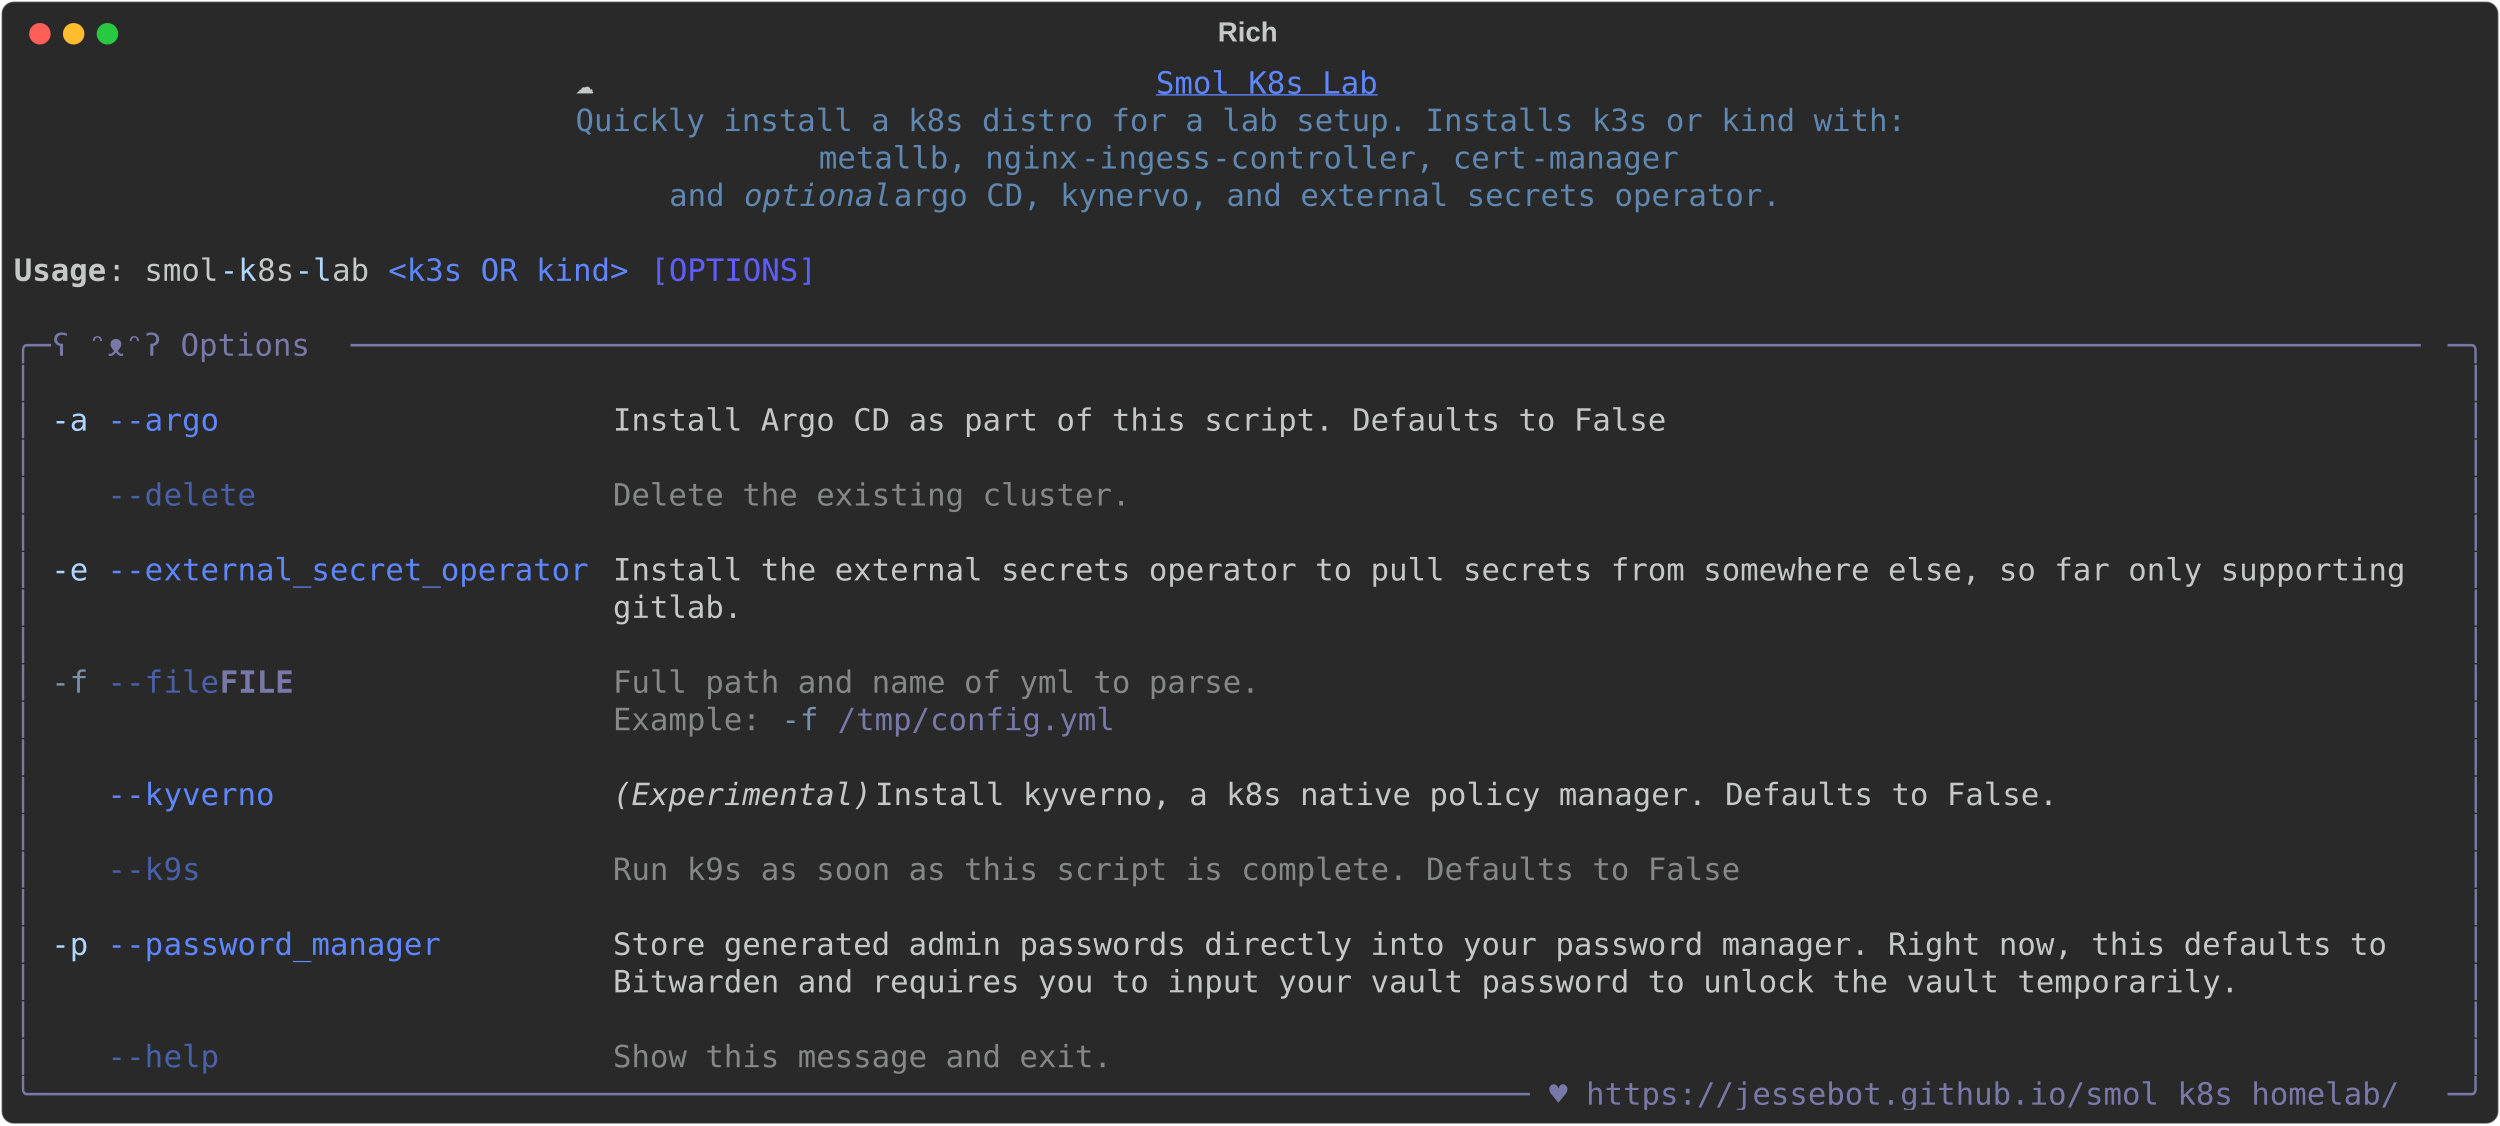
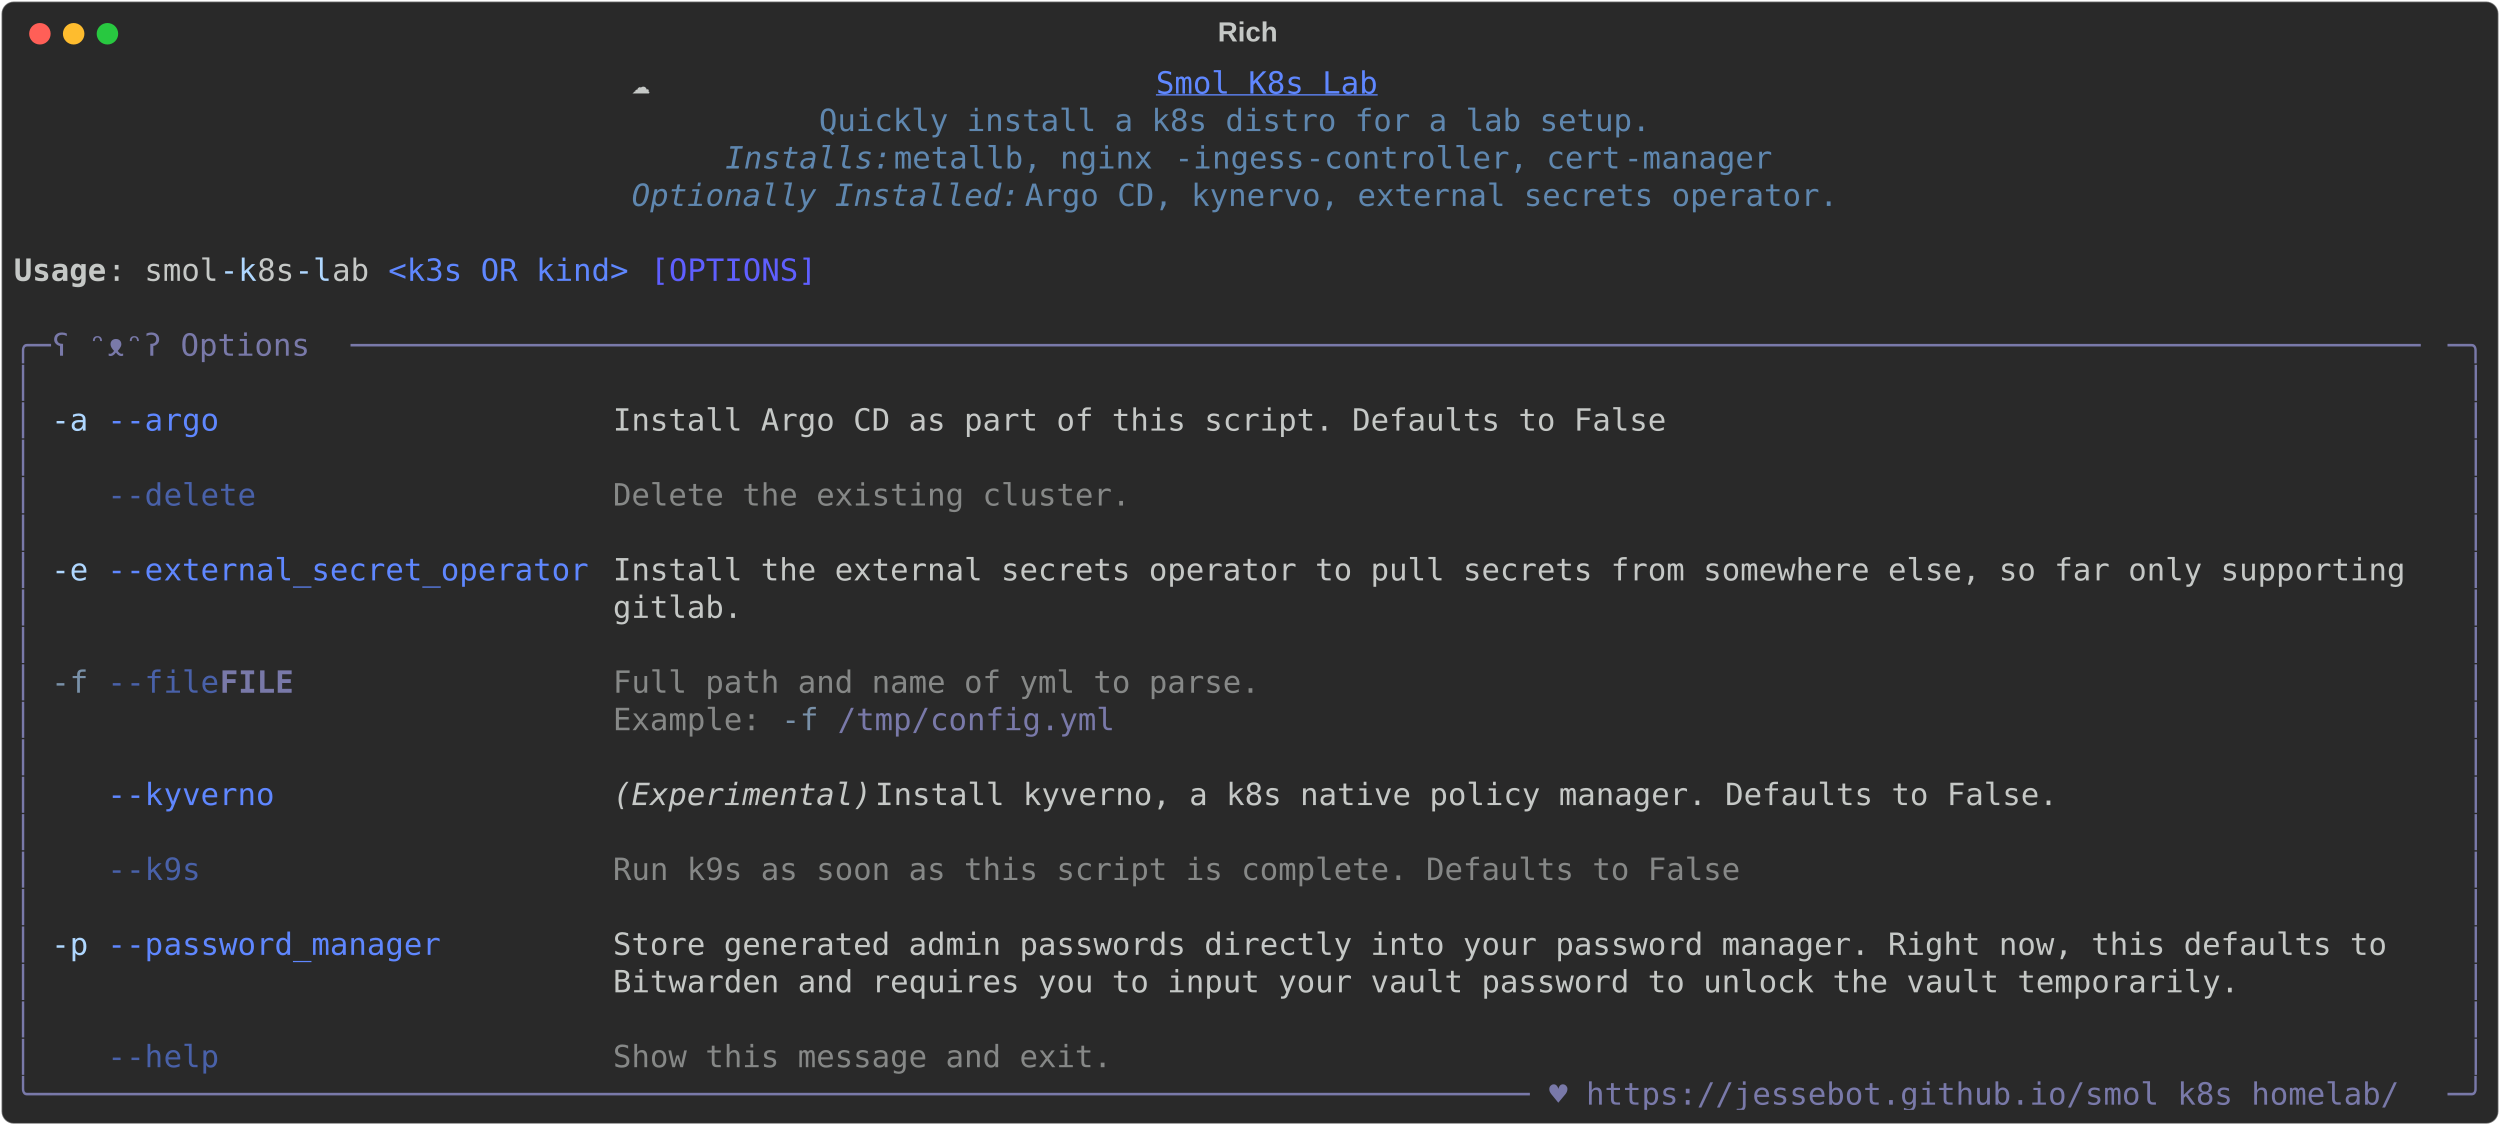
<svg xmlns="http://www.w3.org/2000/svg" class="rich-terminal" viewBox="0 0 1629 733.2">
  <style>

    @font-face {
        font-family: "Fira Code";
        src: local("FiraCode-Regular"),
                url("https://cdnjs.cloudflare.com/ajax/libs/firacode/6.2.0/woff2/FiraCode-Regular.woff2") format("woff2"),
                url("https://cdnjs.cloudflare.com/ajax/libs/firacode/6.2.0/woff/FiraCode-Regular.woff") format("woff");
        font-style: normal;
        font-weight: 400;
    }
    @font-face {
        font-family: "Fira Code";
        src: local("FiraCode-Bold"),
                url("https://cdnjs.cloudflare.com/ajax/libs/firacode/6.2.0/woff2/FiraCode-Bold.woff2") format("woff2"),
                url("https://cdnjs.cloudflare.com/ajax/libs/firacode/6.2.0/woff/FiraCode-Bold.woff") format("woff");
        font-style: bold;
        font-weight: 700;
    }

-     .terminal-2174182285-matrix {
+     .terminal-3109643729-matrix {
        font-family: Fira Code, monospace;
        font-size: 20px;
        line-height: 24.4px;
        font-variant-east-asian: full-width;
    }

-     .terminal-2174182285-title {
+     .terminal-3109643729-title {
        font-size: 18px;
        font-weight: bold;
        font-family: arial;
    }

-     .terminal-2174182285-r1 { fill: #c5c8c6 }
- .terminal-2174182285-r2 { fill: #5f87ff;text-decoration: underline; }
- .terminal-2174182285-r3 { fill: #5f87af }
- .terminal-2174182285-r4 { fill: #5f87af;font-style: italic; }
- .terminal-2174182285-r5 { fill: #c5c8c6;font-weight: bold }
- .terminal-2174182285-r6 { fill: #afd7ff }
- .terminal-2174182285-r7 { fill: #5f87ff }
- .terminal-2174182285-r8 { fill: #5f5fff }
- .terminal-2174182285-r9 { fill: #7979a9 }
- .terminal-2174182285-r10 { fill: #868887 }
- .terminal-2174182285-r11 { fill: #4961a9 }
- .terminal-2174182285-r12 { fill: #7991a9 }
- .terminal-2174182285-r13 { fill: #7979a9;font-weight: bold }
- .terminal-2174182285-r14 { fill: #c5c8c6;font-style: italic; }
+     .terminal-3109643729-r1 { fill: #c5c8c6 }
+ .terminal-3109643729-r2 { fill: #5f87ff;text-decoration: underline; }
+ .terminal-3109643729-r3 { fill: #5f87af }
+ .terminal-3109643729-r4 { fill: #5f87af;font-style: italic; }
+ .terminal-3109643729-r5 { fill: #c5c8c6;font-weight: bold }
+ .terminal-3109643729-r6 { fill: #afd7ff }
+ .terminal-3109643729-r7 { fill: #5f87ff }
+ .terminal-3109643729-r8 { fill: #5f5fff }
+ .terminal-3109643729-r9 { fill: #7979a9 }
+ .terminal-3109643729-r10 { fill: #868887 }
+ .terminal-3109643729-r11 { fill: #4961a9 }
+ .terminal-3109643729-r12 { fill: #7991a9 }
+ .terminal-3109643729-r13 { fill: #7979a9;font-weight: bold }
+ .terminal-3109643729-r14 { fill: #c5c8c6;font-style: italic; }
    </style>
  <defs>
-     <clipPath id="terminal-2174182285-clip-terminal">
+     <clipPath id="terminal-3109643729-clip-terminal">
      <rect x="0" y="0" width="1609.4" height="682.2" />
    </clipPath>
-     <clipPath id="terminal-2174182285-line-0">
+     <clipPath id="terminal-3109643729-line-0">
      <rect x="0" y="1.5" width="1610.4" height="24.65" />
    </clipPath>
-     <clipPath id="terminal-2174182285-line-1">
+     <clipPath id="terminal-3109643729-line-1">
      <rect x="0" y="25.9" width="1610.4" height="24.65" />
    </clipPath>
-     <clipPath id="terminal-2174182285-line-2">
+     <clipPath id="terminal-3109643729-line-2">
      <rect x="0" y="50.3" width="1610.4" height="24.65" />
    </clipPath>
-     <clipPath id="terminal-2174182285-line-3">
+     <clipPath id="terminal-3109643729-line-3">
      <rect x="0" y="74.7" width="1610.4" height="24.65" />
    </clipPath>
-     <clipPath id="terminal-2174182285-line-4">
+     <clipPath id="terminal-3109643729-line-4">
      <rect x="0" y="99.1" width="1610.4" height="24.65" />
    </clipPath>
-     <clipPath id="terminal-2174182285-line-5">
+     <clipPath id="terminal-3109643729-line-5">
      <rect x="0" y="123.5" width="1610.4" height="24.65" />
    </clipPath>
-     <clipPath id="terminal-2174182285-line-6">
+     <clipPath id="terminal-3109643729-line-6">
      <rect x="0" y="147.9" width="1610.4" height="24.65" />
    </clipPath>
-     <clipPath id="terminal-2174182285-line-7">
+     <clipPath id="terminal-3109643729-line-7">
      <rect x="0" y="172.3" width="1610.4" height="24.65" />
    </clipPath>
-     <clipPath id="terminal-2174182285-line-8">
+     <clipPath id="terminal-3109643729-line-8">
      <rect x="0" y="196.7" width="1610.4" height="24.65" />
    </clipPath>
-     <clipPath id="terminal-2174182285-line-9">
+     <clipPath id="terminal-3109643729-line-9">
      <rect x="0" y="221.1" width="1610.4" height="24.65" />
    </clipPath>
-     <clipPath id="terminal-2174182285-line-10">
+     <clipPath id="terminal-3109643729-line-10">
      <rect x="0" y="245.5" width="1610.4" height="24.65" />
    </clipPath>
-     <clipPath id="terminal-2174182285-line-11">
+     <clipPath id="terminal-3109643729-line-11">
      <rect x="0" y="269.9" width="1610.4" height="24.65" />
    </clipPath>
-     <clipPath id="terminal-2174182285-line-12">
+     <clipPath id="terminal-3109643729-line-12">
      <rect x="0" y="294.3" width="1610.4" height="24.65" />
    </clipPath>
-     <clipPath id="terminal-2174182285-line-13">
+     <clipPath id="terminal-3109643729-line-13">
      <rect x="0" y="318.7" width="1610.4" height="24.65" />
    </clipPath>
-     <clipPath id="terminal-2174182285-line-14">
+     <clipPath id="terminal-3109643729-line-14">
      <rect x="0" y="343.1" width="1610.4" height="24.65" />
    </clipPath>
-     <clipPath id="terminal-2174182285-line-15">
+     <clipPath id="terminal-3109643729-line-15">
      <rect x="0" y="367.5" width="1610.4" height="24.65" />
    </clipPath>
-     <clipPath id="terminal-2174182285-line-16">
+     <clipPath id="terminal-3109643729-line-16">
      <rect x="0" y="391.9" width="1610.4" height="24.65" />
    </clipPath>
-     <clipPath id="terminal-2174182285-line-17">
+     <clipPath id="terminal-3109643729-line-17">
      <rect x="0" y="416.3" width="1610.4" height="24.65" />
    </clipPath>
-     <clipPath id="terminal-2174182285-line-18">
+     <clipPath id="terminal-3109643729-line-18">
      <rect x="0" y="440.7" width="1610.4" height="24.65" />
    </clipPath>
-     <clipPath id="terminal-2174182285-line-19">
+     <clipPath id="terminal-3109643729-line-19">
      <rect x="0" y="465.1" width="1610.4" height="24.65" />
    </clipPath>
-     <clipPath id="terminal-2174182285-line-20">
+     <clipPath id="terminal-3109643729-line-20">
      <rect x="0" y="489.5" width="1610.4" height="24.65" />
    </clipPath>
-     <clipPath id="terminal-2174182285-line-21">
+     <clipPath id="terminal-3109643729-line-21">
      <rect x="0" y="513.9" width="1610.4" height="24.65" />
    </clipPath>
-     <clipPath id="terminal-2174182285-line-22">
+     <clipPath id="terminal-3109643729-line-22">
      <rect x="0" y="538.3" width="1610.4" height="24.65" />
    </clipPath>
-     <clipPath id="terminal-2174182285-line-23">
+     <clipPath id="terminal-3109643729-line-23">
      <rect x="0" y="562.7" width="1610.4" height="24.65" />
    </clipPath>
-     <clipPath id="terminal-2174182285-line-24">
+     <clipPath id="terminal-3109643729-line-24">
      <rect x="0" y="587.1" width="1610.4" height="24.65" />
    </clipPath>
-     <clipPath id="terminal-2174182285-line-25">
+     <clipPath id="terminal-3109643729-line-25">
      <rect x="0" y="611.5" width="1610.4" height="24.65" />
    </clipPath>
-     <clipPath id="terminal-2174182285-line-26">
+     <clipPath id="terminal-3109643729-line-26">
      <rect x="0" y="635.9" width="1610.4" height="24.65" />
    </clipPath>
  </defs>
  <rect fill="#292929" stroke="rgba(255,255,255,0.35)" stroke-width="1" x="1" y="1" width="1627" height="731.2" rx="8" />
-   <text class="terminal-2174182285-title" fill="#c5c8c6" text-anchor="middle" x="813" y="27">Rich</text>
+   <text class="terminal-3109643729-title" fill="#c5c8c6" text-anchor="middle" x="813" y="27">Rich</text>
  <g transform="translate(26,22)">
    <circle cx="0" cy="0" r="7" fill="#ff5f57" />
    <circle cx="22" cy="0" r="7" fill="#febc2e" />
    <circle cx="44" cy="0" r="7" fill="#28c840" />
  </g>
-   <g transform="translate(9, 41)" clip-path="url(#terminal-2174182285-clip-terminal)">
-     <g class="terminal-2174182285-matrix">
-       <text class="terminal-2174182285-r1" x="366" y="20" textLength="378.2" clip-path="url(#terminal-2174182285-line-0)">                             ☁ </text>
-       <text class="terminal-2174182285-r2" x="744.2" y="20" textLength="146.4" clip-path="url(#terminal-2174182285-line-0)">Smol K8s Lab</text>
-       <text class="terminal-2174182285-r1" x="1610.4" y="20" textLength="12.2" clip-path="url(#terminal-2174182285-line-0)">
- </text>
-       <text class="terminal-2174182285-r3" x="366" y="44.4" textLength="878.4" clip-path="url(#terminal-2174182285-line-1)">Quickly install a k8s distro for a lab setup. Installs k3s or kind with:</text>
-       <text class="terminal-2174182285-r1" x="1610.4" y="44.4" textLength="12.2" clip-path="url(#terminal-2174182285-line-1)">
- </text>
-       <text class="terminal-2174182285-r3" x="524.6" y="68.8" textLength="170.8" clip-path="url(#terminal-2174182285-line-2)">metallb, nginx</text>
-       <text class="terminal-2174182285-r3" x="695.4" y="68.8" textLength="24.4" clip-path="url(#terminal-2174182285-line-2)">-i</text>
-       <text class="terminal-2174182285-r3" x="719.8" y="68.8" textLength="61" clip-path="url(#terminal-2174182285-line-2)">ngess</text>
-       <text class="terminal-2174182285-r3" x="780.8" y="68.8" textLength="24.4" clip-path="url(#terminal-2174182285-line-2)">-c</text>
-       <text class="terminal-2174182285-r3" x="805.2" y="68.8" textLength="183" clip-path="url(#terminal-2174182285-line-2)">ontroller, cert</text>
-       <text class="terminal-2174182285-r3" x="988.2" y="68.8" textLength="24.4" clip-path="url(#terminal-2174182285-line-2)">-m</text>
-       <text class="terminal-2174182285-r3" x="1012.6" y="68.8" textLength="73.2" clip-path="url(#terminal-2174182285-line-2)">anager</text>
-       <text class="terminal-2174182285-r1" x="1610.4" y="68.8" textLength="12.2" clip-path="url(#terminal-2174182285-line-2)">
- </text>
-       <text class="terminal-2174182285-r3" x="427" y="93.2" textLength="48.8" clip-path="url(#terminal-2174182285-line-3)">and </text>
-       <text class="terminal-2174182285-r4" x="475.8" y="93.2" textLength="97.6" clip-path="url(#terminal-2174182285-line-3)">optional</text>
-       <text class="terminal-2174182285-r3" x="573.4" y="93.2" textLength="597.8" clip-path="url(#terminal-2174182285-line-3)"> argo CD, kynervo, and external secrets operator.</text>
-       <text class="terminal-2174182285-r1" x="1610.4" y="93.2" textLength="12.2" clip-path="url(#terminal-2174182285-line-3)">
- </text>
-       <text class="terminal-2174182285-r1" x="1610.4" y="117.6" textLength="12.2" clip-path="url(#terminal-2174182285-line-4)">
- </text>
-       <text class="terminal-2174182285-r5" x="0" y="142" textLength="61" clip-path="url(#terminal-2174182285-line-5)">Usage</text>
-       <text class="terminal-2174182285-r1" x="61" y="142" textLength="73.2" clip-path="url(#terminal-2174182285-line-5)">: smol</text>
-       <text class="terminal-2174182285-r6" x="134.2" y="142" textLength="24.4" clip-path="url(#terminal-2174182285-line-5)">-k</text>
-       <text class="terminal-2174182285-r1" x="158.6" y="142" textLength="24.4" clip-path="url(#terminal-2174182285-line-5)">8s</text>
-       <text class="terminal-2174182285-r6" x="183" y="142" textLength="24.4" clip-path="url(#terminal-2174182285-line-5)">-l</text>
-       <text class="terminal-2174182285-r1" x="207.4" y="142" textLength="36.6" clip-path="url(#terminal-2174182285-line-5)">ab </text>
-       <text class="terminal-2174182285-r7" x="244" y="142" textLength="170.8" clip-path="url(#terminal-2174182285-line-5)">&lt;k3s OR kind&gt; </text>
-       <text class="terminal-2174182285-r8" x="414.8" y="142" textLength="109.8" clip-path="url(#terminal-2174182285-line-5)">[OPTIONS]</text>
-       <text class="terminal-2174182285-r1" x="1610.4" y="142" textLength="12.2" clip-path="url(#terminal-2174182285-line-5)">
- </text>
-       <text class="terminal-2174182285-r1" x="1610.4" y="166.4" textLength="12.2" clip-path="url(#terminal-2174182285-line-6)">
- </text>
-       <text class="terminal-2174182285-r9" x="0" y="190.8" textLength="24.4" clip-path="url(#terminal-2174182285-line-7)">╭─</text>
-       <text class="terminal-2174182285-r9" x="24.4" y="190.8" textLength="195.2" clip-path="url(#terminal-2174182285-line-7)"> ʕ ᵔᴥᵔʔ Options </text>
-       <text class="terminal-2174182285-r9" x="219.6" y="190.8" textLength="1366.4" clip-path="url(#terminal-2174182285-line-7)">────────────────────────────────────────────────────────────────────────────────────────────────────────────────</text>
-       <text class="terminal-2174182285-r9" x="1586" y="190.8" textLength="24.4" clip-path="url(#terminal-2174182285-line-7)">─╮</text>
-       <text class="terminal-2174182285-r1" x="1610.4" y="190.8" textLength="12.2" clip-path="url(#terminal-2174182285-line-7)">
- </text>
-       <text class="terminal-2174182285-r9" x="0" y="215.2" textLength="12.2" clip-path="url(#terminal-2174182285-line-8)">│</text>
-       <text class="terminal-2174182285-r9" x="1598.2" y="215.2" textLength="12.2" clip-path="url(#terminal-2174182285-line-8)">│</text>
-       <text class="terminal-2174182285-r1" x="1610.4" y="215.2" textLength="12.2" clip-path="url(#terminal-2174182285-line-8)">
- </text>
-       <text class="terminal-2174182285-r9" x="0" y="239.6" textLength="12.2" clip-path="url(#terminal-2174182285-line-9)">│</text>
-       <text class="terminal-2174182285-r6" x="24.4" y="239.6" textLength="24.4" clip-path="url(#terminal-2174182285-line-9)">-a</text>
-       <text class="terminal-2174182285-r7" x="61" y="239.6" textLength="12.2" clip-path="url(#terminal-2174182285-line-9)">-</text>
-       <text class="terminal-2174182285-r7" x="73.2" y="239.6" textLength="24.4" clip-path="url(#terminal-2174182285-line-9)">-a</text>
-       <text class="terminal-2174182285-r7" x="97.6" y="239.6" textLength="36.6" clip-path="url(#terminal-2174182285-line-9)">rgo</text>
-       <text class="terminal-2174182285-r1" x="390.4" y="239.6" textLength="1183.4" clip-path="url(#terminal-2174182285-line-9)">Install Argo CD as part of this script. Defaults to False                                        </text>
-       <text class="terminal-2174182285-r9" x="1598.2" y="239.6" textLength="12.2" clip-path="url(#terminal-2174182285-line-9)">│</text>
-       <text class="terminal-2174182285-r1" x="1610.4" y="239.6" textLength="12.2" clip-path="url(#terminal-2174182285-line-9)">
- </text>
-       <text class="terminal-2174182285-r9" x="0" y="264" textLength="12.2" clip-path="url(#terminal-2174182285-line-10)">│</text>
-       <text class="terminal-2174182285-r9" x="1598.2" y="264" textLength="12.2" clip-path="url(#terminal-2174182285-line-10)">│</text>
-       <text class="terminal-2174182285-r1" x="1610.4" y="264" textLength="12.2" clip-path="url(#terminal-2174182285-line-10)">
- </text>
-       <text class="terminal-2174182285-r9" x="0" y="288.4" textLength="12.2" clip-path="url(#terminal-2174182285-line-11)">│</text>
-       <text class="terminal-2174182285-r11" x="61" y="288.4" textLength="12.2" clip-path="url(#terminal-2174182285-line-11)">-</text>
-       <text class="terminal-2174182285-r11" x="73.2" y="288.4" textLength="24.4" clip-path="url(#terminal-2174182285-line-11)">-d</text>
-       <text class="terminal-2174182285-r11" x="97.6" y="288.4" textLength="61" clip-path="url(#terminal-2174182285-line-11)">elete</text>
-       <text class="terminal-2174182285-r10" x="390.4" y="288.4" textLength="1183.4" clip-path="url(#terminal-2174182285-line-11)">Delete the existing cluster.                                                                     </text>
-       <text class="terminal-2174182285-r9" x="1598.2" y="288.4" textLength="12.2" clip-path="url(#terminal-2174182285-line-11)">│</text>
-       <text class="terminal-2174182285-r1" x="1610.4" y="288.4" textLength="12.2" clip-path="url(#terminal-2174182285-line-11)">
- </text>
-       <text class="terminal-2174182285-r9" x="0" y="312.8" textLength="12.2" clip-path="url(#terminal-2174182285-line-12)">│</text>
-       <text class="terminal-2174182285-r9" x="1598.2" y="312.8" textLength="12.2" clip-path="url(#terminal-2174182285-line-12)">│</text>
-       <text class="terminal-2174182285-r1" x="1610.4" y="312.8" textLength="12.2" clip-path="url(#terminal-2174182285-line-12)">
- </text>
-       <text class="terminal-2174182285-r9" x="0" y="337.2" textLength="12.2" clip-path="url(#terminal-2174182285-line-13)">│</text>
-       <text class="terminal-2174182285-r6" x="24.4" y="337.2" textLength="24.4" clip-path="url(#terminal-2174182285-line-13)">-e</text>
-       <text class="terminal-2174182285-r7" x="61" y="337.2" textLength="12.2" clip-path="url(#terminal-2174182285-line-13)">-</text>
-       <text class="terminal-2174182285-r7" x="73.2" y="337.2" textLength="24.4" clip-path="url(#terminal-2174182285-line-13)">-e</text>
-       <text class="terminal-2174182285-r7" x="97.6" y="337.2" textLength="280.6" clip-path="url(#terminal-2174182285-line-13)">xternal_secret_operator</text>
-       <text class="terminal-2174182285-r1" x="390.4" y="337.2" textLength="1183.4" clip-path="url(#terminal-2174182285-line-13)">Install the external secrets operator to pull secrets from somewhere else, so far only supporting</text>
-       <text class="terminal-2174182285-r9" x="1598.2" y="337.2" textLength="12.2" clip-path="url(#terminal-2174182285-line-13)">│</text>
-       <text class="terminal-2174182285-r1" x="1610.4" y="337.2" textLength="12.2" clip-path="url(#terminal-2174182285-line-13)">
- </text>
-       <text class="terminal-2174182285-r9" x="0" y="361.6" textLength="12.2" clip-path="url(#terminal-2174182285-line-14)">│</text>
-       <text class="terminal-2174182285-r1" x="390.4" y="361.6" textLength="1183.4" clip-path="url(#terminal-2174182285-line-14)">gitlab.                                                                                          </text>
-       <text class="terminal-2174182285-r9" x="1598.2" y="361.6" textLength="12.2" clip-path="url(#terminal-2174182285-line-14)">│</text>
-       <text class="terminal-2174182285-r1" x="1610.4" y="361.6" textLength="12.2" clip-path="url(#terminal-2174182285-line-14)">
- </text>
-       <text class="terminal-2174182285-r9" x="0" y="386" textLength="12.2" clip-path="url(#terminal-2174182285-line-15)">│</text>
-       <text class="terminal-2174182285-r9" x="1598.2" y="386" textLength="12.2" clip-path="url(#terminal-2174182285-line-15)">│</text>
-       <text class="terminal-2174182285-r1" x="1610.4" y="386" textLength="12.2" clip-path="url(#terminal-2174182285-line-15)">
- </text>
-       <text class="terminal-2174182285-r9" x="0" y="410.4" textLength="12.2" clip-path="url(#terminal-2174182285-line-16)">│</text>
-       <text class="terminal-2174182285-r12" x="24.4" y="410.4" textLength="24.4" clip-path="url(#terminal-2174182285-line-16)">-f</text>
-       <text class="terminal-2174182285-r11" x="61" y="410.4" textLength="12.2" clip-path="url(#terminal-2174182285-line-16)">-</text>
-       <text class="terminal-2174182285-r11" x="73.2" y="410.4" textLength="24.4" clip-path="url(#terminal-2174182285-line-16)">-f</text>
-       <text class="terminal-2174182285-r11" x="97.6" y="410.4" textLength="36.6" clip-path="url(#terminal-2174182285-line-16)">ile</text>
-       <text class="terminal-2174182285-r13" x="134.2" y="410.4" textLength="61" clip-path="url(#terminal-2174182285-line-16)"> FILE</text>
-       <text class="terminal-2174182285-r10" x="390.4" y="410.4" textLength="1183.4" clip-path="url(#terminal-2174182285-line-16)">Full path and name of yml to parse.                                                              </text>
-       <text class="terminal-2174182285-r9" x="1598.2" y="410.4" textLength="12.2" clip-path="url(#terminal-2174182285-line-16)">│</text>
-       <text class="terminal-2174182285-r1" x="1610.4" y="410.4" textLength="12.2" clip-path="url(#terminal-2174182285-line-16)">
- </text>
-       <text class="terminal-2174182285-r9" x="0" y="434.8" textLength="12.2" clip-path="url(#terminal-2174182285-line-17)">│</text>
-       <text class="terminal-2174182285-r10" x="390.4" y="434.8" textLength="109.8" clip-path="url(#terminal-2174182285-line-17)">Example: </text>
-       <text class="terminal-2174182285-r12" x="500.2" y="434.8" textLength="24.4" clip-path="url(#terminal-2174182285-line-17)">-f</text>
-       <text class="terminal-2174182285-r9" x="536.8" y="434.8" textLength="183" clip-path="url(#terminal-2174182285-line-17)">/tmp/config.yml</text>
-       <text class="terminal-2174182285-r9" x="1598.2" y="434.8" textLength="12.2" clip-path="url(#terminal-2174182285-line-17)">│</text>
-       <text class="terminal-2174182285-r1" x="1610.4" y="434.8" textLength="12.2" clip-path="url(#terminal-2174182285-line-17)">
- </text>
-       <text class="terminal-2174182285-r9" x="0" y="459.2" textLength="12.2" clip-path="url(#terminal-2174182285-line-18)">│</text>
-       <text class="terminal-2174182285-r9" x="1598.2" y="459.2" textLength="12.2" clip-path="url(#terminal-2174182285-line-18)">│</text>
-       <text class="terminal-2174182285-r1" x="1610.4" y="459.2" textLength="12.2" clip-path="url(#terminal-2174182285-line-18)">
- </text>
-       <text class="terminal-2174182285-r9" x="0" y="483.6" textLength="12.2" clip-path="url(#terminal-2174182285-line-19)">│</text>
-       <text class="terminal-2174182285-r7" x="61" y="483.6" textLength="12.2" clip-path="url(#terminal-2174182285-line-19)">-</text>
-       <text class="terminal-2174182285-r7" x="73.2" y="483.6" textLength="24.4" clip-path="url(#terminal-2174182285-line-19)">-k</text>
-       <text class="terminal-2174182285-r7" x="97.6" y="483.6" textLength="73.2" clip-path="url(#terminal-2174182285-line-19)">yverno</text>
-       <text class="terminal-2174182285-r14" x="390.4" y="483.6" textLength="170.8" clip-path="url(#terminal-2174182285-line-19)">(Experimental)</text>
-       <text class="terminal-2174182285-r1" x="561.2" y="483.6" textLength="1012.6" clip-path="url(#terminal-2174182285-line-19)"> Install kyverno, a k8s native policy manager. Defaults to False.                  </text>
-       <text class="terminal-2174182285-r9" x="1598.2" y="483.6" textLength="12.2" clip-path="url(#terminal-2174182285-line-19)">│</text>
-       <text class="terminal-2174182285-r1" x="1610.4" y="483.6" textLength="12.2" clip-path="url(#terminal-2174182285-line-19)">
- </text>
-       <text class="terminal-2174182285-r9" x="0" y="508" textLength="12.2" clip-path="url(#terminal-2174182285-line-20)">│</text>
-       <text class="terminal-2174182285-r9" x="1598.2" y="508" textLength="12.2" clip-path="url(#terminal-2174182285-line-20)">│</text>
-       <text class="terminal-2174182285-r1" x="1610.4" y="508" textLength="12.2" clip-path="url(#terminal-2174182285-line-20)">
- </text>
-       <text class="terminal-2174182285-r9" x="0" y="532.4" textLength="12.2" clip-path="url(#terminal-2174182285-line-21)">│</text>
-       <text class="terminal-2174182285-r11" x="61" y="532.4" textLength="12.2" clip-path="url(#terminal-2174182285-line-21)">-</text>
-       <text class="terminal-2174182285-r11" x="73.2" y="532.4" textLength="24.4" clip-path="url(#terminal-2174182285-line-21)">-k</text>
-       <text class="terminal-2174182285-r11" x="97.6" y="532.4" textLength="24.4" clip-path="url(#terminal-2174182285-line-21)">9s</text>
-       <text class="terminal-2174182285-r10" x="390.4" y="532.4" textLength="1183.4" clip-path="url(#terminal-2174182285-line-21)">Run k9s as soon as this script is complete. Defaults to False                                    </text>
-       <text class="terminal-2174182285-r9" x="1598.2" y="532.4" textLength="12.2" clip-path="url(#terminal-2174182285-line-21)">│</text>
-       <text class="terminal-2174182285-r1" x="1610.4" y="532.4" textLength="12.2" clip-path="url(#terminal-2174182285-line-21)">
- </text>
-       <text class="terminal-2174182285-r9" x="0" y="556.8" textLength="12.2" clip-path="url(#terminal-2174182285-line-22)">│</text>
-       <text class="terminal-2174182285-r9" x="1598.2" y="556.8" textLength="12.2" clip-path="url(#terminal-2174182285-line-22)">│</text>
-       <text class="terminal-2174182285-r1" x="1610.4" y="556.8" textLength="12.2" clip-path="url(#terminal-2174182285-line-22)">
- </text>
-       <text class="terminal-2174182285-r9" x="0" y="581.2" textLength="12.2" clip-path="url(#terminal-2174182285-line-23)">│</text>
-       <text class="terminal-2174182285-r6" x="24.4" y="581.2" textLength="24.4" clip-path="url(#terminal-2174182285-line-23)">-p</text>
-       <text class="terminal-2174182285-r7" x="61" y="581.2" textLength="12.2" clip-path="url(#terminal-2174182285-line-23)">-</text>
-       <text class="terminal-2174182285-r7" x="73.2" y="581.2" textLength="24.4" clip-path="url(#terminal-2174182285-line-23)">-p</text>
-       <text class="terminal-2174182285-r7" x="97.6" y="581.2" textLength="183" clip-path="url(#terminal-2174182285-line-23)">assword_manager</text>
-       <text class="terminal-2174182285-r1" x="390.4" y="581.2" textLength="1183.4" clip-path="url(#terminal-2174182285-line-23)">Store generated admin passwords directly into your password manager. Right now, this defaults to </text>
-       <text class="terminal-2174182285-r9" x="1598.2" y="581.2" textLength="12.2" clip-path="url(#terminal-2174182285-line-23)">│</text>
-       <text class="terminal-2174182285-r1" x="1610.4" y="581.2" textLength="12.2" clip-path="url(#terminal-2174182285-line-23)">
- </text>
-       <text class="terminal-2174182285-r9" x="0" y="605.6" textLength="12.2" clip-path="url(#terminal-2174182285-line-24)">│</text>
-       <text class="terminal-2174182285-r1" x="390.4" y="605.6" textLength="1183.4" clip-path="url(#terminal-2174182285-line-24)">Bitwarden and requires you to input your vault password to unlock the vault temporarily.         </text>
-       <text class="terminal-2174182285-r9" x="1598.2" y="605.6" textLength="12.2" clip-path="url(#terminal-2174182285-line-24)">│</text>
-       <text class="terminal-2174182285-r1" x="1610.4" y="605.6" textLength="12.2" clip-path="url(#terminal-2174182285-line-24)">
- </text>
-       <text class="terminal-2174182285-r9" x="0" y="630" textLength="12.2" clip-path="url(#terminal-2174182285-line-25)">│</text>
-       <text class="terminal-2174182285-r9" x="1598.2" y="630" textLength="12.2" clip-path="url(#terminal-2174182285-line-25)">│</text>
-       <text class="terminal-2174182285-r1" x="1610.4" y="630" textLength="12.2" clip-path="url(#terminal-2174182285-line-25)">
- </text>
-       <text class="terminal-2174182285-r9" x="0" y="654.4" textLength="12.2" clip-path="url(#terminal-2174182285-line-26)">│</text>
-       <text class="terminal-2174182285-r11" x="61" y="654.4" textLength="12.2" clip-path="url(#terminal-2174182285-line-26)">-</text>
-       <text class="terminal-2174182285-r11" x="73.2" y="654.4" textLength="24.4" clip-path="url(#terminal-2174182285-line-26)">-h</text>
-       <text class="terminal-2174182285-r11" x="97.6" y="654.4" textLength="36.6" clip-path="url(#terminal-2174182285-line-26)">elp</text>
-       <text class="terminal-2174182285-r10" x="390.4" y="654.4" textLength="1183.4" clip-path="url(#terminal-2174182285-line-26)">Show this message and exit.                                                                      </text>
-       <text class="terminal-2174182285-r9" x="1598.2" y="654.4" textLength="12.2" clip-path="url(#terminal-2174182285-line-26)">│</text>
-       <text class="terminal-2174182285-r1" x="1610.4" y="654.4" textLength="12.2" clip-path="url(#terminal-2174182285-line-26)">
- </text>
-       <text class="terminal-2174182285-r9" x="0" y="678.8" textLength="24.4" clip-path="url(#terminal-2174182285-line-27)">╰─</text>
-       <text class="terminal-2174182285-r9" x="24.4" y="678.8" textLength="976" clip-path="url(#terminal-2174182285-line-27)">────────────────────────────────────────────────────────────────────────────────</text>
-       <text class="terminal-2174182285-r9" x="1000.4" y="678.8" textLength="585.6" clip-path="url(#terminal-2174182285-line-27)"> ♥ https://jessebot.github.io/smol_k8s_homelab/ </text>
-       <text class="terminal-2174182285-r9" x="1586" y="678.8" textLength="24.4" clip-path="url(#terminal-2174182285-line-27)">─╯</text>
-       <text class="terminal-2174182285-r1" x="1610.4" y="678.8" textLength="12.2" clip-path="url(#terminal-2174182285-line-27)">
+   <g transform="translate(9, 41)" clip-path="url(#terminal-3109643729-clip-terminal)">
+     <g class="terminal-3109643729-matrix">
+       <text class="terminal-3109643729-r1" x="402.6" y="20" textLength="341.6" clip-path="url(#terminal-3109643729-line-0)">                          ☁ </text>
+       <text class="terminal-3109643729-r2" x="744.2" y="20" textLength="146.4" clip-path="url(#terminal-3109643729-line-0)">Smol K8s Lab</text>
+       <text class="terminal-3109643729-r1" x="1610.4" y="20" textLength="12.2" clip-path="url(#terminal-3109643729-line-0)">
+ </text>
+       <text class="terminal-3109643729-r3" x="524.6" y="44.4" textLength="549" clip-path="url(#terminal-3109643729-line-1)">Quickly install a k8s distro for a lab setup.</text>
+       <text class="terminal-3109643729-r1" x="1610.4" y="44.4" textLength="12.2" clip-path="url(#terminal-3109643729-line-1)">
+ </text>
+       <text class="terminal-3109643729-r4" x="463.6" y="68.8" textLength="109.8" clip-path="url(#terminal-3109643729-line-2)">Installs:</text>
+       <text class="terminal-3109643729-r3" x="573.4" y="68.8" textLength="183" clip-path="url(#terminal-3109643729-line-2)"> metallb, nginx</text>
+       <text class="terminal-3109643729-r3" x="756.4" y="68.8" textLength="24.4" clip-path="url(#terminal-3109643729-line-2)">-i</text>
+       <text class="terminal-3109643729-r3" x="780.8" y="68.8" textLength="61" clip-path="url(#terminal-3109643729-line-2)">ngess</text>
+       <text class="terminal-3109643729-r3" x="841.8" y="68.8" textLength="24.4" clip-path="url(#terminal-3109643729-line-2)">-c</text>
+       <text class="terminal-3109643729-r3" x="866.2" y="68.8" textLength="183" clip-path="url(#terminal-3109643729-line-2)">ontroller, cert</text>
+       <text class="terminal-3109643729-r3" x="1049.2" y="68.8" textLength="24.4" clip-path="url(#terminal-3109643729-line-2)">-m</text>
+       <text class="terminal-3109643729-r3" x="1073.6" y="68.8" textLength="73.2" clip-path="url(#terminal-3109643729-line-2)">anager</text>
+       <text class="terminal-3109643729-r1" x="1610.4" y="68.8" textLength="12.2" clip-path="url(#terminal-3109643729-line-2)">
+ </text>
+       <text class="terminal-3109643729-r4" x="402.6" y="93.2" textLength="256.2" clip-path="url(#terminal-3109643729-line-3)">Optionally Installed:</text>
+       <text class="terminal-3109643729-r3" x="658.8" y="93.2" textLength="549" clip-path="url(#terminal-3109643729-line-3)"> Argo CD, kynervo, external secrets operator.</text>
+       <text class="terminal-3109643729-r1" x="1610.4" y="93.2" textLength="12.2" clip-path="url(#terminal-3109643729-line-3)">
+ </text>
+       <text class="terminal-3109643729-r1" x="1610.4" y="117.6" textLength="12.2" clip-path="url(#terminal-3109643729-line-4)">
+ </text>
+       <text class="terminal-3109643729-r5" x="0" y="142" textLength="61" clip-path="url(#terminal-3109643729-line-5)">Usage</text>
+       <text class="terminal-3109643729-r1" x="61" y="142" textLength="73.2" clip-path="url(#terminal-3109643729-line-5)">: smol</text>
+       <text class="terminal-3109643729-r6" x="134.2" y="142" textLength="24.4" clip-path="url(#terminal-3109643729-line-5)">-k</text>
+       <text class="terminal-3109643729-r1" x="158.6" y="142" textLength="24.4" clip-path="url(#terminal-3109643729-line-5)">8s</text>
+       <text class="terminal-3109643729-r6" x="183" y="142" textLength="24.4" clip-path="url(#terminal-3109643729-line-5)">-l</text>
+       <text class="terminal-3109643729-r1" x="207.4" y="142" textLength="36.6" clip-path="url(#terminal-3109643729-line-5)">ab </text>
+       <text class="terminal-3109643729-r7" x="244" y="142" textLength="170.8" clip-path="url(#terminal-3109643729-line-5)">&lt;k3s OR kind&gt; </text>
+       <text class="terminal-3109643729-r8" x="414.8" y="142" textLength="109.8" clip-path="url(#terminal-3109643729-line-5)">[OPTIONS]</text>
+       <text class="terminal-3109643729-r1" x="1610.4" y="142" textLength="12.2" clip-path="url(#terminal-3109643729-line-5)">
+ </text>
+       <text class="terminal-3109643729-r1" x="1610.4" y="166.4" textLength="12.2" clip-path="url(#terminal-3109643729-line-6)">
+ </text>
+       <text class="terminal-3109643729-r9" x="0" y="190.8" textLength="24.4" clip-path="url(#terminal-3109643729-line-7)">╭─</text>
+       <text class="terminal-3109643729-r9" x="24.4" y="190.8" textLength="195.2" clip-path="url(#terminal-3109643729-line-7)"> ʕ ᵔᴥᵔʔ Options </text>
+       <text class="terminal-3109643729-r9" x="219.6" y="190.8" textLength="1366.4" clip-path="url(#terminal-3109643729-line-7)">────────────────────────────────────────────────────────────────────────────────────────────────────────────────</text>
+       <text class="terminal-3109643729-r9" x="1586" y="190.8" textLength="24.4" clip-path="url(#terminal-3109643729-line-7)">─╮</text>
+       <text class="terminal-3109643729-r1" x="1610.4" y="190.8" textLength="12.2" clip-path="url(#terminal-3109643729-line-7)">
+ </text>
+       <text class="terminal-3109643729-r9" x="0" y="215.2" textLength="12.2" clip-path="url(#terminal-3109643729-line-8)">│</text>
+       <text class="terminal-3109643729-r9" x="1598.2" y="215.2" textLength="12.2" clip-path="url(#terminal-3109643729-line-8)">│</text>
+       <text class="terminal-3109643729-r1" x="1610.4" y="215.2" textLength="12.2" clip-path="url(#terminal-3109643729-line-8)">
+ </text>
+       <text class="terminal-3109643729-r9" x="0" y="239.6" textLength="12.2" clip-path="url(#terminal-3109643729-line-9)">│</text>
+       <text class="terminal-3109643729-r6" x="24.4" y="239.6" textLength="24.4" clip-path="url(#terminal-3109643729-line-9)">-a</text>
+       <text class="terminal-3109643729-r7" x="61" y="239.6" textLength="12.2" clip-path="url(#terminal-3109643729-line-9)">-</text>
+       <text class="terminal-3109643729-r7" x="73.2" y="239.6" textLength="24.4" clip-path="url(#terminal-3109643729-line-9)">-a</text>
+       <text class="terminal-3109643729-r7" x="97.6" y="239.6" textLength="36.6" clip-path="url(#terminal-3109643729-line-9)">rgo</text>
+       <text class="terminal-3109643729-r1" x="390.4" y="239.6" textLength="1183.4" clip-path="url(#terminal-3109643729-line-9)">Install Argo CD as part of this script. Defaults to False                                        </text>
+       <text class="terminal-3109643729-r9" x="1598.2" y="239.6" textLength="12.2" clip-path="url(#terminal-3109643729-line-9)">│</text>
+       <text class="terminal-3109643729-r1" x="1610.4" y="239.6" textLength="12.2" clip-path="url(#terminal-3109643729-line-9)">
+ </text>
+       <text class="terminal-3109643729-r9" x="0" y="264" textLength="12.2" clip-path="url(#terminal-3109643729-line-10)">│</text>
+       <text class="terminal-3109643729-r9" x="1598.2" y="264" textLength="12.2" clip-path="url(#terminal-3109643729-line-10)">│</text>
+       <text class="terminal-3109643729-r1" x="1610.4" y="264" textLength="12.2" clip-path="url(#terminal-3109643729-line-10)">
+ </text>
+       <text class="terminal-3109643729-r9" x="0" y="288.4" textLength="12.2" clip-path="url(#terminal-3109643729-line-11)">│</text>
+       <text class="terminal-3109643729-r11" x="61" y="288.4" textLength="12.2" clip-path="url(#terminal-3109643729-line-11)">-</text>
+       <text class="terminal-3109643729-r11" x="73.2" y="288.4" textLength="24.4" clip-path="url(#terminal-3109643729-line-11)">-d</text>
+       <text class="terminal-3109643729-r11" x="97.6" y="288.4" textLength="61" clip-path="url(#terminal-3109643729-line-11)">elete</text>
+       <text class="terminal-3109643729-r10" x="390.4" y="288.4" textLength="1183.4" clip-path="url(#terminal-3109643729-line-11)">Delete the existing cluster.                                                                     </text>
+       <text class="terminal-3109643729-r9" x="1598.2" y="288.4" textLength="12.2" clip-path="url(#terminal-3109643729-line-11)">│</text>
+       <text class="terminal-3109643729-r1" x="1610.4" y="288.4" textLength="12.2" clip-path="url(#terminal-3109643729-line-11)">
+ </text>
+       <text class="terminal-3109643729-r9" x="0" y="312.8" textLength="12.2" clip-path="url(#terminal-3109643729-line-12)">│</text>
+       <text class="terminal-3109643729-r9" x="1598.2" y="312.8" textLength="12.2" clip-path="url(#terminal-3109643729-line-12)">│</text>
+       <text class="terminal-3109643729-r1" x="1610.4" y="312.8" textLength="12.2" clip-path="url(#terminal-3109643729-line-12)">
+ </text>
+       <text class="terminal-3109643729-r9" x="0" y="337.2" textLength="12.2" clip-path="url(#terminal-3109643729-line-13)">│</text>
+       <text class="terminal-3109643729-r6" x="24.4" y="337.2" textLength="24.4" clip-path="url(#terminal-3109643729-line-13)">-e</text>
+       <text class="terminal-3109643729-r7" x="61" y="337.2" textLength="12.2" clip-path="url(#terminal-3109643729-line-13)">-</text>
+       <text class="terminal-3109643729-r7" x="73.2" y="337.2" textLength="24.4" clip-path="url(#terminal-3109643729-line-13)">-e</text>
+       <text class="terminal-3109643729-r7" x="97.6" y="337.2" textLength="280.6" clip-path="url(#terminal-3109643729-line-13)">xternal_secret_operator</text>
+       <text class="terminal-3109643729-r1" x="390.4" y="337.2" textLength="1183.4" clip-path="url(#terminal-3109643729-line-13)">Install the external secrets operator to pull secrets from somewhere else, so far only supporting</text>
+       <text class="terminal-3109643729-r9" x="1598.2" y="337.2" textLength="12.2" clip-path="url(#terminal-3109643729-line-13)">│</text>
+       <text class="terminal-3109643729-r1" x="1610.4" y="337.2" textLength="12.2" clip-path="url(#terminal-3109643729-line-13)">
+ </text>
+       <text class="terminal-3109643729-r9" x="0" y="361.6" textLength="12.2" clip-path="url(#terminal-3109643729-line-14)">│</text>
+       <text class="terminal-3109643729-r1" x="390.4" y="361.6" textLength="1183.4" clip-path="url(#terminal-3109643729-line-14)">gitlab.                                                                                          </text>
+       <text class="terminal-3109643729-r9" x="1598.2" y="361.6" textLength="12.2" clip-path="url(#terminal-3109643729-line-14)">│</text>
+       <text class="terminal-3109643729-r1" x="1610.4" y="361.6" textLength="12.2" clip-path="url(#terminal-3109643729-line-14)">
+ </text>
+       <text class="terminal-3109643729-r9" x="0" y="386" textLength="12.2" clip-path="url(#terminal-3109643729-line-15)">│</text>
+       <text class="terminal-3109643729-r9" x="1598.2" y="386" textLength="12.2" clip-path="url(#terminal-3109643729-line-15)">│</text>
+       <text class="terminal-3109643729-r1" x="1610.4" y="386" textLength="12.2" clip-path="url(#terminal-3109643729-line-15)">
+ </text>
+       <text class="terminal-3109643729-r9" x="0" y="410.4" textLength="12.2" clip-path="url(#terminal-3109643729-line-16)">│</text>
+       <text class="terminal-3109643729-r12" x="24.4" y="410.4" textLength="24.4" clip-path="url(#terminal-3109643729-line-16)">-f</text>
+       <text class="terminal-3109643729-r11" x="61" y="410.4" textLength="12.2" clip-path="url(#terminal-3109643729-line-16)">-</text>
+       <text class="terminal-3109643729-r11" x="73.2" y="410.4" textLength="24.4" clip-path="url(#terminal-3109643729-line-16)">-f</text>
+       <text class="terminal-3109643729-r11" x="97.6" y="410.4" textLength="36.6" clip-path="url(#terminal-3109643729-line-16)">ile</text>
+       <text class="terminal-3109643729-r13" x="134.2" y="410.4" textLength="61" clip-path="url(#terminal-3109643729-line-16)"> FILE</text>
+       <text class="terminal-3109643729-r10" x="390.4" y="410.4" textLength="1183.4" clip-path="url(#terminal-3109643729-line-16)">Full path and name of yml to parse.                                                              </text>
+       <text class="terminal-3109643729-r9" x="1598.2" y="410.4" textLength="12.2" clip-path="url(#terminal-3109643729-line-16)">│</text>
+       <text class="terminal-3109643729-r1" x="1610.4" y="410.4" textLength="12.2" clip-path="url(#terminal-3109643729-line-16)">
+ </text>
+       <text class="terminal-3109643729-r9" x="0" y="434.8" textLength="12.2" clip-path="url(#terminal-3109643729-line-17)">│</text>
+       <text class="terminal-3109643729-r10" x="390.4" y="434.8" textLength="109.8" clip-path="url(#terminal-3109643729-line-17)">Example: </text>
+       <text class="terminal-3109643729-r12" x="500.2" y="434.8" textLength="24.4" clip-path="url(#terminal-3109643729-line-17)">-f</text>
+       <text class="terminal-3109643729-r9" x="536.8" y="434.8" textLength="183" clip-path="url(#terminal-3109643729-line-17)">/tmp/config.yml</text>
+       <text class="terminal-3109643729-r9" x="1598.2" y="434.8" textLength="12.2" clip-path="url(#terminal-3109643729-line-17)">│</text>
+       <text class="terminal-3109643729-r1" x="1610.4" y="434.8" textLength="12.2" clip-path="url(#terminal-3109643729-line-17)">
+ </text>
+       <text class="terminal-3109643729-r9" x="0" y="459.2" textLength="12.2" clip-path="url(#terminal-3109643729-line-18)">│</text>
+       <text class="terminal-3109643729-r9" x="1598.2" y="459.2" textLength="12.2" clip-path="url(#terminal-3109643729-line-18)">│</text>
+       <text class="terminal-3109643729-r1" x="1610.4" y="459.2" textLength="12.2" clip-path="url(#terminal-3109643729-line-18)">
+ </text>
+       <text class="terminal-3109643729-r9" x="0" y="483.6" textLength="12.2" clip-path="url(#terminal-3109643729-line-19)">│</text>
+       <text class="terminal-3109643729-r7" x="61" y="483.6" textLength="12.2" clip-path="url(#terminal-3109643729-line-19)">-</text>
+       <text class="terminal-3109643729-r7" x="73.2" y="483.6" textLength="24.4" clip-path="url(#terminal-3109643729-line-19)">-k</text>
+       <text class="terminal-3109643729-r7" x="97.6" y="483.6" textLength="73.2" clip-path="url(#terminal-3109643729-line-19)">yverno</text>
+       <text class="terminal-3109643729-r14" x="390.4" y="483.6" textLength="170.8" clip-path="url(#terminal-3109643729-line-19)">(Experimental)</text>
+       <text class="terminal-3109643729-r1" x="561.2" y="483.6" textLength="1012.6" clip-path="url(#terminal-3109643729-line-19)"> Install kyverno, a k8s native policy manager. Defaults to False.                  </text>
+       <text class="terminal-3109643729-r9" x="1598.2" y="483.6" textLength="12.2" clip-path="url(#terminal-3109643729-line-19)">│</text>
+       <text class="terminal-3109643729-r1" x="1610.4" y="483.6" textLength="12.2" clip-path="url(#terminal-3109643729-line-19)">
+ </text>
+       <text class="terminal-3109643729-r9" x="0" y="508" textLength="12.2" clip-path="url(#terminal-3109643729-line-20)">│</text>
+       <text class="terminal-3109643729-r9" x="1598.2" y="508" textLength="12.2" clip-path="url(#terminal-3109643729-line-20)">│</text>
+       <text class="terminal-3109643729-r1" x="1610.4" y="508" textLength="12.2" clip-path="url(#terminal-3109643729-line-20)">
+ </text>
+       <text class="terminal-3109643729-r9" x="0" y="532.4" textLength="12.2" clip-path="url(#terminal-3109643729-line-21)">│</text>
+       <text class="terminal-3109643729-r11" x="61" y="532.4" textLength="12.2" clip-path="url(#terminal-3109643729-line-21)">-</text>
+       <text class="terminal-3109643729-r11" x="73.2" y="532.4" textLength="24.4" clip-path="url(#terminal-3109643729-line-21)">-k</text>
+       <text class="terminal-3109643729-r11" x="97.6" y="532.4" textLength="24.4" clip-path="url(#terminal-3109643729-line-21)">9s</text>
+       <text class="terminal-3109643729-r10" x="390.4" y="532.4" textLength="1183.4" clip-path="url(#terminal-3109643729-line-21)">Run k9s as soon as this script is complete. Defaults to False                                    </text>
+       <text class="terminal-3109643729-r9" x="1598.2" y="532.4" textLength="12.2" clip-path="url(#terminal-3109643729-line-21)">│</text>
+       <text class="terminal-3109643729-r1" x="1610.4" y="532.4" textLength="12.2" clip-path="url(#terminal-3109643729-line-21)">
+ </text>
+       <text class="terminal-3109643729-r9" x="0" y="556.8" textLength="12.2" clip-path="url(#terminal-3109643729-line-22)">│</text>
+       <text class="terminal-3109643729-r9" x="1598.2" y="556.8" textLength="12.2" clip-path="url(#terminal-3109643729-line-22)">│</text>
+       <text class="terminal-3109643729-r1" x="1610.4" y="556.8" textLength="12.2" clip-path="url(#terminal-3109643729-line-22)">
+ </text>
+       <text class="terminal-3109643729-r9" x="0" y="581.2" textLength="12.2" clip-path="url(#terminal-3109643729-line-23)">│</text>
+       <text class="terminal-3109643729-r6" x="24.4" y="581.2" textLength="24.4" clip-path="url(#terminal-3109643729-line-23)">-p</text>
+       <text class="terminal-3109643729-r7" x="61" y="581.2" textLength="12.2" clip-path="url(#terminal-3109643729-line-23)">-</text>
+       <text class="terminal-3109643729-r7" x="73.2" y="581.2" textLength="24.4" clip-path="url(#terminal-3109643729-line-23)">-p</text>
+       <text class="terminal-3109643729-r7" x="97.6" y="581.2" textLength="183" clip-path="url(#terminal-3109643729-line-23)">assword_manager</text>
+       <text class="terminal-3109643729-r1" x="390.4" y="581.2" textLength="1183.4" clip-path="url(#terminal-3109643729-line-23)">Store generated admin passwords directly into your password manager. Right now, this defaults to </text>
+       <text class="terminal-3109643729-r9" x="1598.2" y="581.2" textLength="12.2" clip-path="url(#terminal-3109643729-line-23)">│</text>
+       <text class="terminal-3109643729-r1" x="1610.4" y="581.2" textLength="12.2" clip-path="url(#terminal-3109643729-line-23)">
+ </text>
+       <text class="terminal-3109643729-r9" x="0" y="605.6" textLength="12.2" clip-path="url(#terminal-3109643729-line-24)">│</text>
+       <text class="terminal-3109643729-r1" x="390.4" y="605.6" textLength="1183.4" clip-path="url(#terminal-3109643729-line-24)">Bitwarden and requires you to input your vault password to unlock the vault temporarily.         </text>
+       <text class="terminal-3109643729-r9" x="1598.2" y="605.6" textLength="12.2" clip-path="url(#terminal-3109643729-line-24)">│</text>
+       <text class="terminal-3109643729-r1" x="1610.4" y="605.6" textLength="12.2" clip-path="url(#terminal-3109643729-line-24)">
+ </text>
+       <text class="terminal-3109643729-r9" x="0" y="630" textLength="12.2" clip-path="url(#terminal-3109643729-line-25)">│</text>
+       <text class="terminal-3109643729-r9" x="1598.2" y="630" textLength="12.2" clip-path="url(#terminal-3109643729-line-25)">│</text>
+       <text class="terminal-3109643729-r1" x="1610.4" y="630" textLength="12.2" clip-path="url(#terminal-3109643729-line-25)">
+ </text>
+       <text class="terminal-3109643729-r9" x="0" y="654.4" textLength="12.2" clip-path="url(#terminal-3109643729-line-26)">│</text>
+       <text class="terminal-3109643729-r11" x="61" y="654.4" textLength="12.2" clip-path="url(#terminal-3109643729-line-26)">-</text>
+       <text class="terminal-3109643729-r11" x="73.2" y="654.4" textLength="24.4" clip-path="url(#terminal-3109643729-line-26)">-h</text>
+       <text class="terminal-3109643729-r11" x="97.6" y="654.4" textLength="36.6" clip-path="url(#terminal-3109643729-line-26)">elp</text>
+       <text class="terminal-3109643729-r10" x="390.4" y="654.4" textLength="1183.4" clip-path="url(#terminal-3109643729-line-26)">Show this message and exit.                                                                      </text>
+       <text class="terminal-3109643729-r9" x="1598.2" y="654.4" textLength="12.2" clip-path="url(#terminal-3109643729-line-26)">│</text>
+       <text class="terminal-3109643729-r1" x="1610.4" y="654.4" textLength="12.2" clip-path="url(#terminal-3109643729-line-26)">
+ </text>
+       <text class="terminal-3109643729-r9" x="0" y="678.8" textLength="24.4" clip-path="url(#terminal-3109643729-line-27)">╰─</text>
+       <text class="terminal-3109643729-r9" x="24.4" y="678.8" textLength="976" clip-path="url(#terminal-3109643729-line-27)">────────────────────────────────────────────────────────────────────────────────</text>
+       <text class="terminal-3109643729-r9" x="1000.4" y="678.8" textLength="585.6" clip-path="url(#terminal-3109643729-line-27)"> ♥ https://jessebot.github.io/smol_k8s_homelab/ </text>
+       <text class="terminal-3109643729-r9" x="1586" y="678.8" textLength="24.4" clip-path="url(#terminal-3109643729-line-27)">─╯</text>
+       <text class="terminal-3109643729-r1" x="1610.4" y="678.8" textLength="12.2" clip-path="url(#terminal-3109643729-line-27)">
</text>
    </g>
  </g>
</svg>
